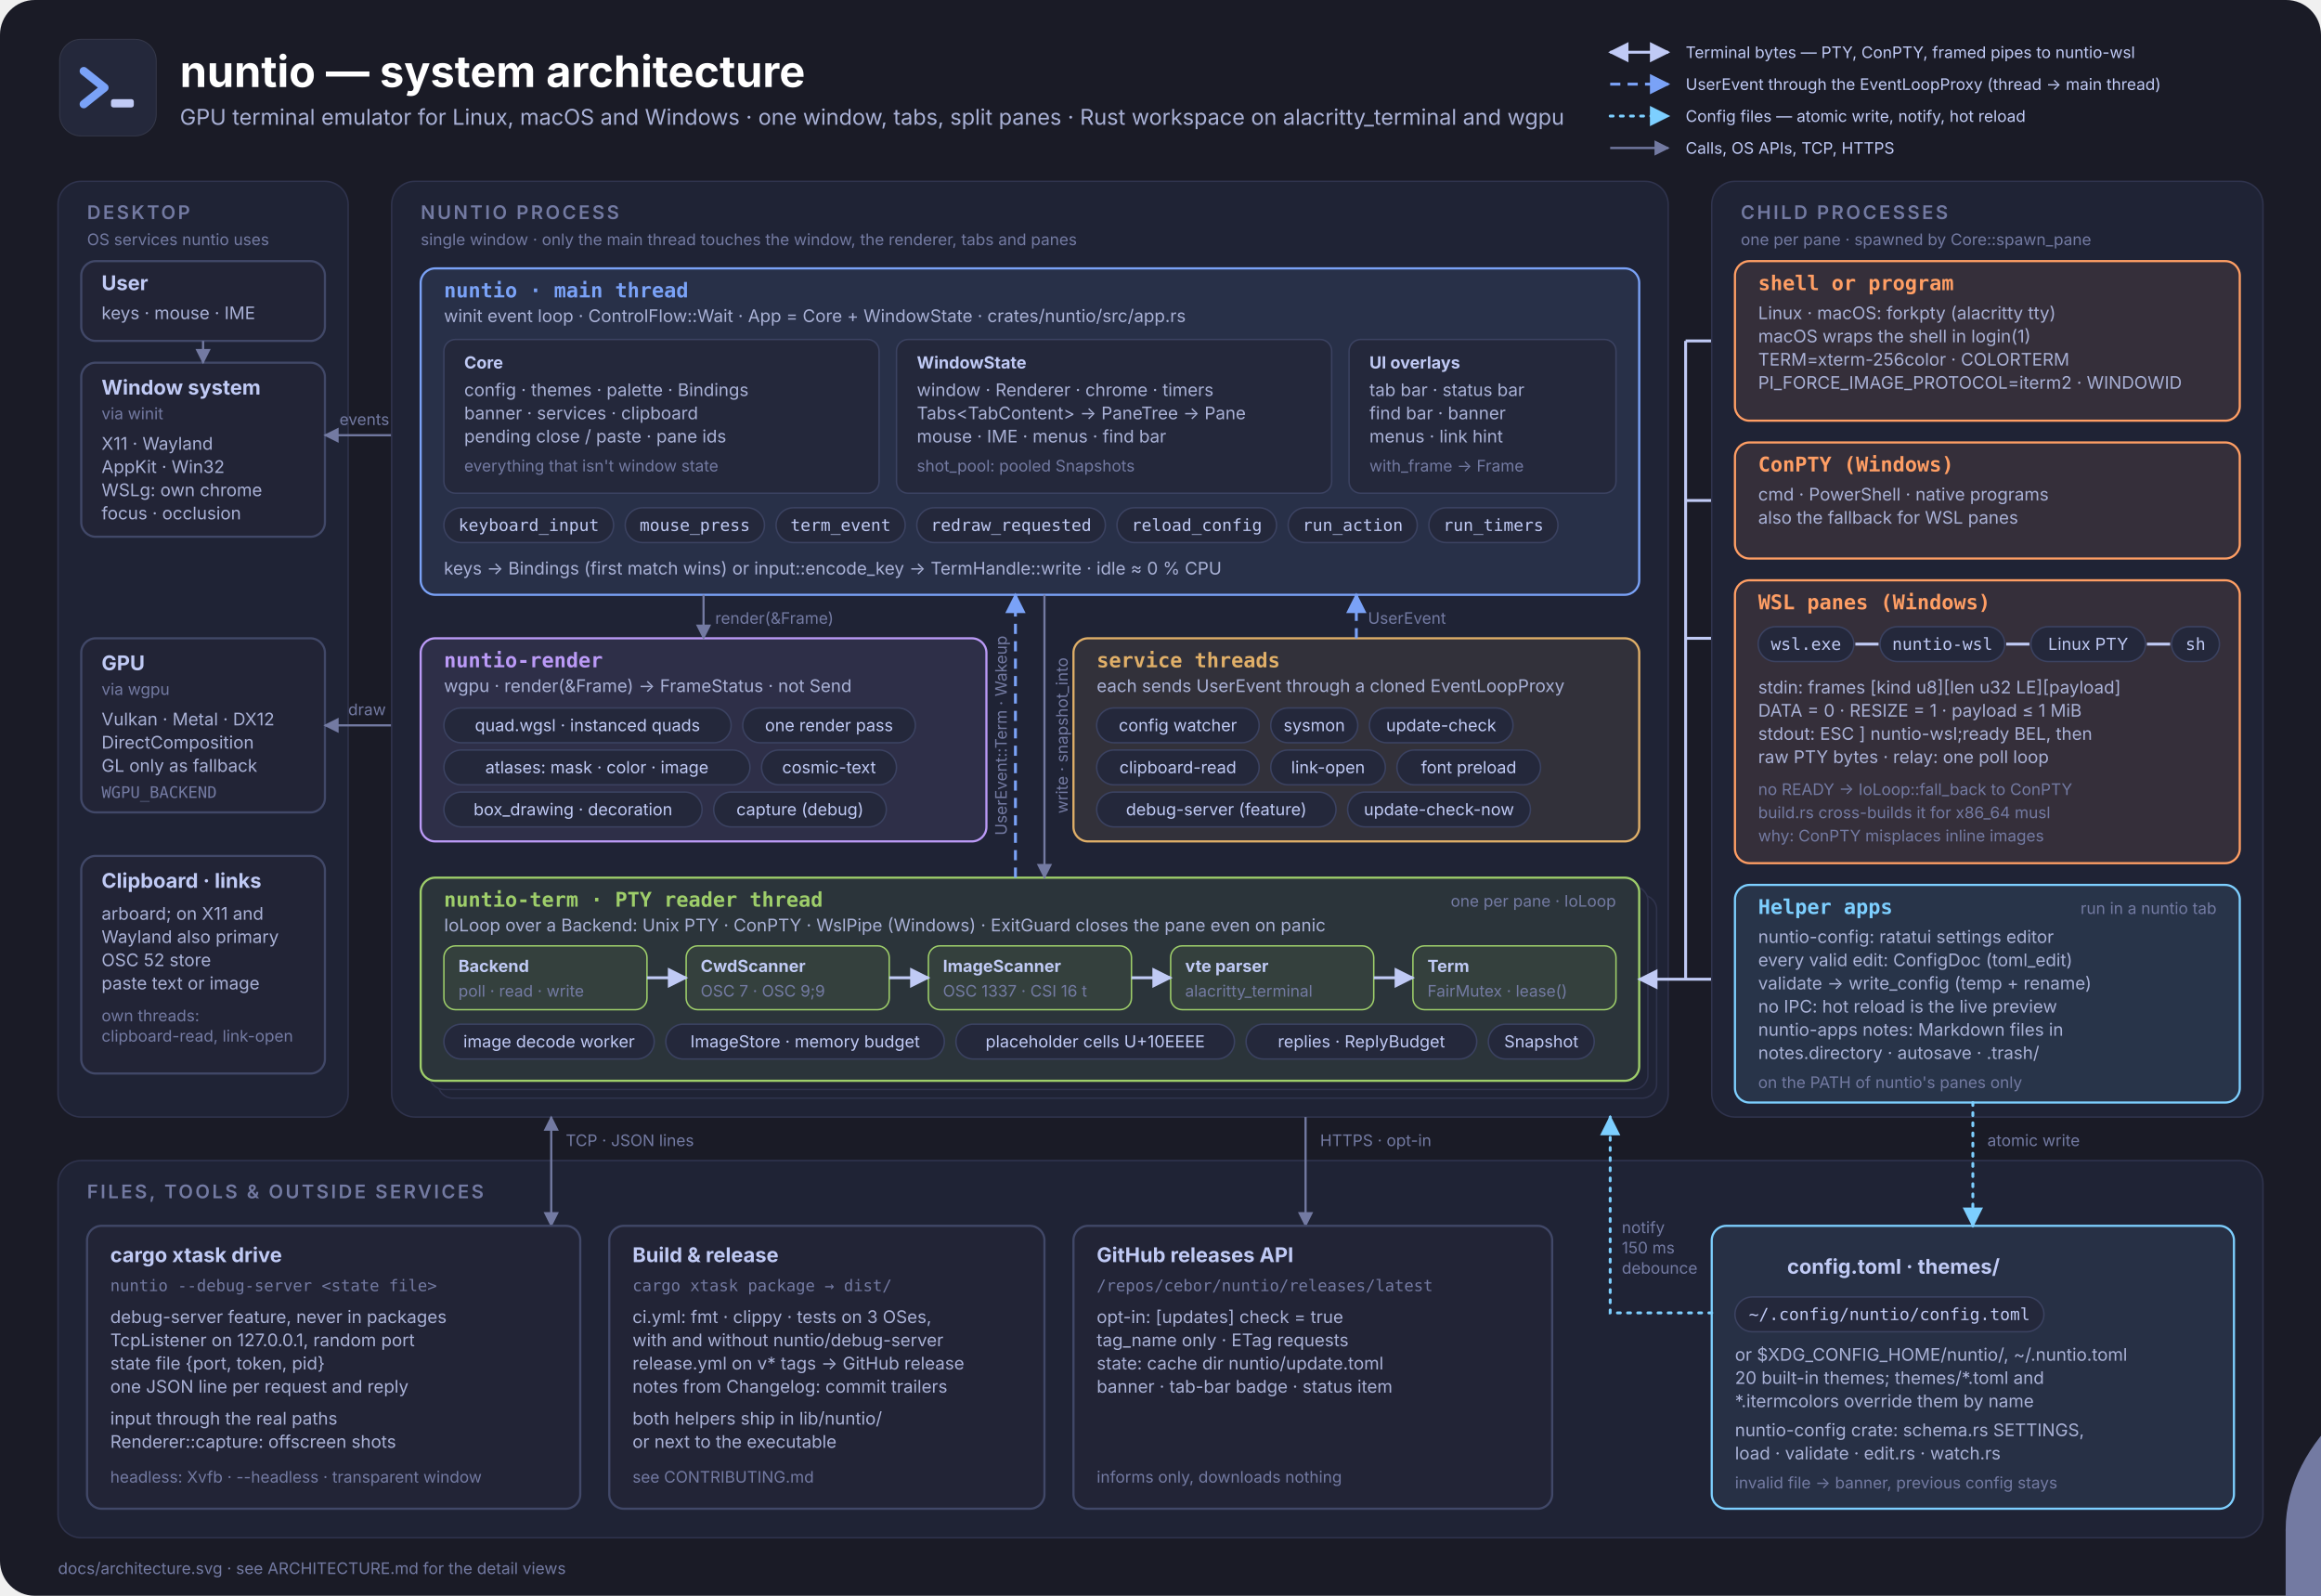
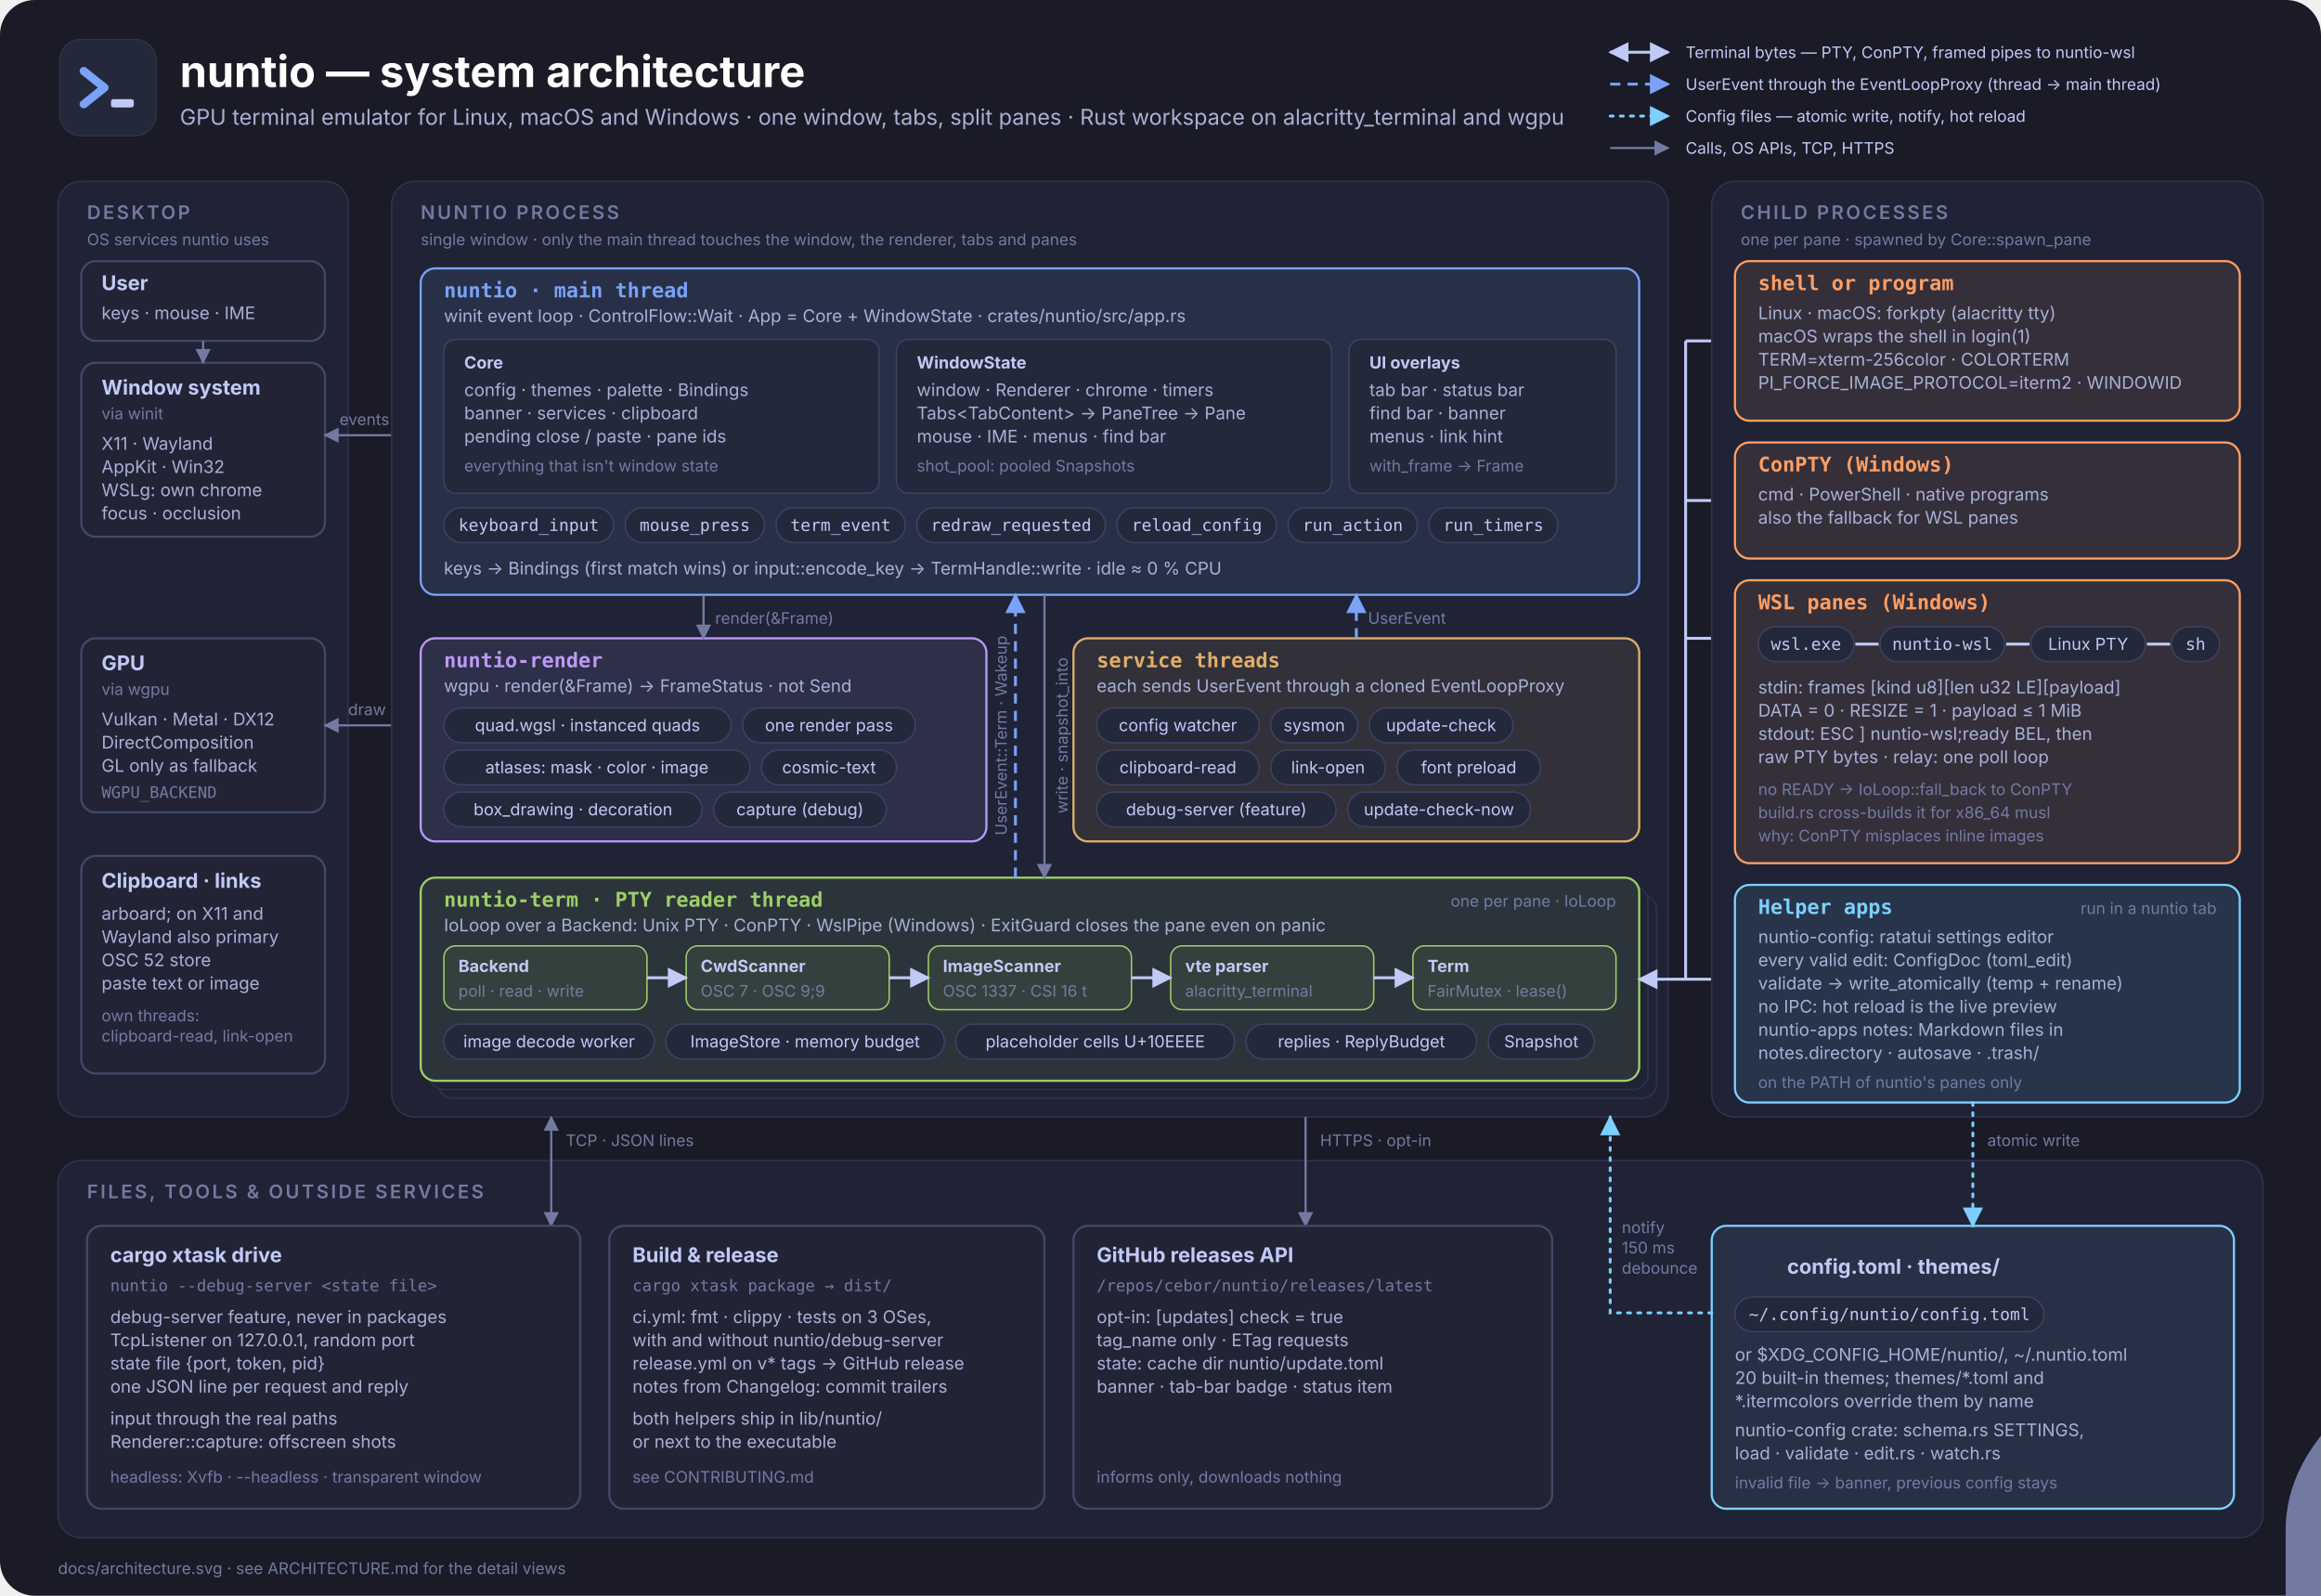
<svg xmlns="http://www.w3.org/2000/svg" width="1600" height="1100" viewBox="0 0 1600 1100" role="img" aria-labelledby="title desc">
  <defs>
    <style>
      text { font-family: Inter, 'Segoe UI', 'Helvetica Neue', Arial, 'DejaVu Sans', sans-serif; }
      .title { font-size: 30px; font-weight: 700; fill: #FFFFFF; }
      .sub { font-size: 15px; fill: #A9B1D6; }
      .region { font-size: 13px; font-weight: 600; letter-spacing: 1.6px; fill: #737AA2; }
      .crate { font-family: 'JetBrains Mono', 'SFMono-Regular', Consolas, 'DejaVu Sans Mono', monospace; font-size: 14px; font-weight: 700; }
      .mono { font-family: 'JetBrains Mono', 'SFMono-Regular', Consolas, 'DejaVu Sans Mono', monospace; }
      .desc { font-size: 12px; fill: #A9B1D6; }
      .chip { font-size: 11.5px; fill: #C0CAF5; }
      .legend { font-size: 11px; fill: #C0CAF5; }
      .small { font-size: 11px; fill: #737AA2; }
      .bold { font-weight: 700; }
      .head { font-size: 14px; font-weight: 700; fill: #C0CAF5; }
      .mid { text-anchor: middle; }
      .end { text-anchor: end; }
      .main { fill: #7AA2F7; }
      .render { fill: #BB9AF7; }
      .term { fill: #9ECE6A; }
      .svc { fill: #E0AF68; }
      .cfg { fill: #7DCFFF; }
      .child { fill: #FF9E64; }
    </style>
    <marker id="m-bytes" viewBox="0 0 10 10" refX="9" refY="5" markerWidth="7" markerHeight="7" orient="auto-start-reverse">
      <path d="M0 0 L10 5 L0 10 z" fill="#C0CAF5" />
    </marker>
    <marker id="m-event" viewBox="0 0 10 10" refX="9" refY="5" markerWidth="7" markerHeight="7" orient="auto-start-reverse">
      <path d="M0 0 L10 5 L0 10 z" fill="#7AA2F7" />
    </marker>
    <marker id="m-cfg" viewBox="0 0 10 10" refX="9" refY="5" markerWidth="7" markerHeight="7" orient="auto-start-reverse">
      <path d="M0 0 L10 5 L0 10 z" fill="#7DCFFF" />
    </marker>
    <marker id="m-call" viewBox="0 0 10 10" refX="9" refY="5" markerWidth="7" markerHeight="7" orient="auto-start-reverse">
      <path d="M0 0 L10 5 L0 10 z" fill="#737AA2" />
    </marker>
    <symbol id="cyl" viewBox="0 0 24 28" width="24" height="28">
      <path d="M2 5 V23 A10 4 0 0 0 22 23 V5" fill="#292E42" stroke="#737AA2" stroke-width="1.4" />
      <ellipse cx="12" cy="5" rx="10" ry="4" fill="#2F3549" stroke="#737AA2" stroke-width="1.4" />
      <path d="M2 14 A10 4 0 0 0 22 14" fill="none" stroke="#737AA2" stroke-width="1" />
    </symbol>
  </defs>
  <rect width="1600" height="1100" rx="24" fill="#1A1B26" />
  <g transform="translate(36 22) scale(0.075)">
    <rect x="64" y="64" width="896" height="896" rx="200" fill="#24283B" />
    <rect x="68" y="68" width="888" height="888" rx="196" fill="none" stroke="#FFFFFF" stroke-opacity="0.08" stroke-width="8" />
    <path d="M 290 360 L 480 512 L 290 664" fill="none" stroke="#7AA2F7" stroke-width="76" stroke-linecap="round" stroke-linejoin="round" />
    <rect x="540" y="618" width="210" height="76" rx="22" fill="#C0CAF5" />
  </g>
  <text x="124" y="60" class="title">nuntio — system architecture</text>
  <text x="124" y="86" class="sub">GPU terminal emulator for Linux, macOS and Windows · one window, tabs, split panes · Rust workspace on alacritty_terminal and wgpu</text>
  <line x1="1110" y1="36" x2="1150" y2="36" stroke="#C0CAF5" stroke-width="2" marker-start="url(#m-bytes)" marker-end="url(#m-bytes)" />
  <text x="1162" y="40" class="legend">Terminal bytes — PTY, ConPTY, framed pipes to nuntio-wsl</text>
  <line x1="1110" y1="58" x2="1150" y2="58" stroke="#7AA2F7" stroke-width="2" stroke-dasharray="7 5" marker-end="url(#m-event)" />
  <text x="1162" y="62" class="legend">UserEvent through the EventLoopProxy (thread → main thread)</text>
  <line x1="1110" y1="80" x2="1150" y2="80" stroke="#7DCFFF" stroke-width="2" stroke-dasharray="2 5" stroke-linecap="round" marker-end="url(#m-cfg)" />
  <text x="1162" y="84" class="legend">Config files — atomic write, notify, hot reload</text>
  <line x1="1110" y1="102" x2="1150" y2="102" stroke="#737AA2" stroke-width="1.5" marker-end="url(#m-call)" />
  <text x="1162" y="106" class="legend">Calls, OS APIs, TCP, HTTPS</text>
  <rect x="40" y="125" width="200" height="645" rx="16" fill="#1F2335" stroke="#2F334D" />
  <text x="60" y="151" class="region">DESKTOP</text>
  <text x="60" y="169" class="small">OS services nuntio uses</text>
  <rect x="56" y="180" width="168" height="55" rx="10" fill="#222436" stroke="#414868" stroke-width="1.5" />
  <text x="70" y="200" class="head">User</text>
  <text x="70" y="220" class="desc">keys · mouse · IME</text>
  <rect x="56" y="250" width="168" height="120" rx="10" fill="#222436" stroke="#414868" stroke-width="1.5" />
  <text x="70" y="272" class="head">Window system</text>
  <text x="70" y="289" class="small">via winit</text>
  <text x="70" y="310" class="desc">X11 · Wayland</text>
  <text x="70" y="326" class="desc">AppKit · Win32</text>
  <text x="70" y="342" class="desc">WSLg: own chrome</text>
  <text x="70" y="358" class="desc">focus · occlusion</text>
  <rect x="56" y="440" width="168" height="120" rx="10" fill="#222436" stroke="#414868" stroke-width="1.5" />
  <text x="70" y="462" class="head">GPU</text>
  <text x="70" y="479" class="small">via wgpu</text>
  <text x="70" y="500" class="desc">Vulkan · Metal · DX12</text>
  <text x="70" y="516" class="desc">DirectComposition</text>
  <text x="70" y="532" class="desc">GL only as fallback</text>
  <text x="70" y="550" class="small mono">WGPU_BACKEND</text>
  <rect x="56" y="590" width="168" height="150" rx="10" fill="#222436" stroke="#414868" stroke-width="1.5" />
  <text x="70" y="612" class="head">Clipboard · links</text>
  <text x="70" y="634" class="desc">arboard; on X11 and</text>
  <text x="70" y="650" class="desc">Wayland also primary</text>
  <text x="70" y="666" class="desc">OSC 52 store</text>
  <text x="70" y="682" class="desc">paste text or image</text>
  <text x="70" y="704" class="small">own threads:</text>
  <text x="70" y="718" class="small">clipboard-read, link-open</text>
  <line x1="140" y1="235" x2="140" y2="250" stroke="#737AA2" stroke-width="1.5" marker-end="url(#m-call)" />
  <line x1="224" y1="300" x2="290" y2="300" stroke="#737AA2" stroke-width="1.5" marker-start="url(#m-call)" marker-end="url(#m-call)" />
  <text x="234" y="293" class="small">events</text>
  <line x1="290" y1="500" x2="224" y2="500" stroke="#737AA2" stroke-width="1.5" marker-end="url(#m-call)" />
  <text x="240" y="493" class="small">draw</text>
  <rect x="270" y="125" width="880" height="645" rx="16" fill="#1F2335" stroke="#2F334D" />
  <text x="290" y="151" class="region">NUNTIO PROCESS</text>
  <text x="290" y="169" class="small">single window · only the main thread touches the window, the renderer, tabs and panes</text>
  <rect x="290" y="185" width="840" height="225" rx="10" fill="#7AA2F7" fill-opacity="0.10" stroke="#7AA2F7" stroke-width="1.5" />
  <text x="306" y="205" class="crate main">nuntio · main thread</text>
  <text x="306" y="222" class="desc">winit event loop · ControlFlow::Wait · App = Core + WindowState · crates/nuntio/src/app.rs</text>
  <rect x="306" y="234" width="300" height="106" rx="8" fill="#24283B" stroke="#3B4261" />
  <text x="320" y="254" class="chip bold">Core</text>
  <text x="320" y="273" class="desc">config · themes · palette · Bindings</text>
  <text x="320" y="289" class="desc">banner · services · clipboard</text>
  <text x="320" y="305" class="desc">pending close / paste · pane ids</text>
  <text x="320" y="325" class="small">everything that isn't window state</text>
  <rect x="618" y="234" width="300" height="106" rx="8" fill="#24283B" stroke="#3B4261" />
  <text x="632" y="254" class="chip bold">WindowState</text>
  <text x="632" y="273" class="desc">window · Renderer · chrome · timers</text>
  <text x="632" y="289" class="desc">Tabs&lt;TabContent&gt; → PaneTree → Pane</text>
  <text x="632" y="305" class="desc">mouse · IME · menus · find bar</text>
  <text x="632" y="325" class="small">shot_pool: pooled Snapshots</text>
  <rect x="930" y="234" width="184" height="106" rx="8" fill="#24283B" stroke="#3B4261" />
  <text x="944" y="254" class="chip bold">UI overlays</text>
  <text x="944" y="273" class="desc">tab bar · status bar</text>
  <text x="944" y="289" class="desc">find bar · banner</text>
  <text x="944" y="305" class="desc">menus · link hint</text>
  <text x="944" y="325" class="small">with_frame → Frame</text>
  <g>
    <rect x="306" y="350" width="117" height="24" rx="12" fill="#24283B" stroke="#3B4261" />
    <text x="364.5" y="366" class="chip mono mid">keyboard_input</text>
    <rect x="431" y="350" width="96" height="24" rx="12" fill="#24283B" stroke="#3B4261" />
    <text x="479" y="366" class="chip mono mid">mouse_press</text>
    <rect x="535" y="350" width="89" height="24" rx="12" fill="#24283B" stroke="#3B4261" />
    <text x="579.5" y="366" class="chip mono mid">term_event</text>
    <rect x="632" y="350" width="130" height="24" rx="12" fill="#24283B" stroke="#3B4261" />
    <text x="697" y="366" class="chip mono mid">redraw_requested</text>
    <rect x="770" y="350" width="110" height="24" rx="12" fill="#24283B" stroke="#3B4261" />
    <text x="825" y="366" class="chip mono mid">reload_config</text>
    <rect x="888" y="350" width="89" height="24" rx="12" fill="#24283B" stroke="#3B4261" />
    <text x="932.5" y="366" class="chip mono mid">run_action</text>
    <rect x="985" y="350" width="89" height="24" rx="12" fill="#24283B" stroke="#3B4261" />
    <text x="1029.5" y="366" class="chip mono mid">run_timers</text>
  </g>
  <text x="306" y="396" class="desc">keys → Bindings (first match wins) or input::encode_key → TermHandle::write · idle ≈ 0 % CPU</text>
  <rect x="290" y="440" width="390" height="140" rx="10" fill="#BB9AF7" fill-opacity="0.10" stroke="#BB9AF7" stroke-width="1.5" />
  <text x="306" y="460" class="crate render">nuntio-render</text>
  <text x="306" y="477" class="desc">wgpu · render(&amp;Frame) → FrameStatus · not Send</text>
  <g>
    <rect x="306" y="488" width="198" height="24" rx="12" fill="#24283B" stroke="#3B4261" />
    <text x="405" y="504" class="chip mid">quad.wgsl · instanced quads</text>
    <rect x="512" y="488" width="119" height="24" rx="12" fill="#24283B" stroke="#3B4261" />
    <text x="571.5" y="504" class="chip mid">one render pass</text>
    <rect x="306" y="517" width="211" height="24" rx="12" fill="#24283B" stroke="#3B4261" />
    <text x="411.5" y="533" class="chip mid">atlases: mask · color · image</text>
    <rect x="525" y="517" width="93" height="24" rx="12" fill="#24283B" stroke="#3B4261" />
    <text x="571.5" y="533" class="chip mid">cosmic-text</text>
    <rect x="306" y="546" width="178" height="24" rx="12" fill="#24283B" stroke="#3B4261" />
    <text x="395" y="562" class="chip mid">box_drawing · decoration</text>
    <rect x="492" y="546" width="119" height="24" rx="12" fill="#24283B" stroke="#3B4261" />
    <text x="551.5" y="562" class="chip mid">capture (debug)</text>
  </g>
  <rect x="740" y="440" width="390" height="140" rx="10" fill="#E0AF68" fill-opacity="0.10" stroke="#E0AF68" stroke-width="1.5" />
  <text x="756" y="460" class="crate svc">service threads</text>
  <text x="756" y="477" class="desc">each sends UserEvent through a cloned EventLoopProxy</text>
  <g>
    <rect x="756" y="488" width="112" height="24" rx="12" fill="#24283B" stroke="#3B4261" />
    <text x="812" y="504" class="chip mid">config watcher</text>
    <rect x="876" y="488" width="60" height="24" rx="12" fill="#24283B" stroke="#3B4261" />
    <text x="906" y="504" class="chip mid">sysmon</text>
    <rect x="944" y="488" width="99" height="24" rx="12" fill="#24283B" stroke="#3B4261" />
    <text x="993.5" y="504" class="chip mid">update-check</text>
    <rect x="756" y="517" width="112" height="24" rx="12" fill="#24283B" stroke="#3B4261" />
    <text x="812" y="533" class="chip mid">clipboard-read</text>
    <rect x="876" y="517" width="79" height="24" rx="12" fill="#24283B" stroke="#3B4261" />
    <text x="915.5" y="533" class="chip mid">link-open</text>
    <rect x="963" y="517" width="99" height="24" rx="12" fill="#24283B" stroke="#3B4261" />
    <text x="1012.5" y="533" class="chip mid">font preload</text>
    <rect x="756" y="546" width="165" height="24" rx="12" fill="#24283B" stroke="#3B4261" />
    <text x="838.5" y="562" class="chip mid">debug-server (feature)</text>
    <rect x="929" y="546" width="126" height="24" rx="12" fill="#24283B" stroke="#3B4261" />
    <text x="992" y="562" class="chip mid">update-check-now</text>
  </g>
  <rect x="302" y="617" width="840" height="140" rx="10" fill="#1F2335" stroke="#2F334D" />
  <rect x="296" y="611" width="840" height="140" rx="10" fill="#1F2335" stroke="#2F334D" />
  <rect x="290" y="605" width="840" height="140" rx="10" fill="#1F2335" />
  <rect x="290" y="605" width="840" height="140" rx="10" fill="#9ECE6A" fill-opacity="0.10" stroke="#9ECE6A" stroke-width="1.5" />
  <text x="306" y="625" class="crate term">nuntio-term · PTY reader thread</text>
  <text x="1114" y="625" class="small end">one per pane · IoLoop</text>
  <text x="306" y="642" class="desc">IoLoop over a Backend: Unix PTY · ConPTY · WslPipe (Windows) · ExitGuard closes the pane even on panic</text>
  <g>
    <rect x="306" y="652" width="140" height="44" rx="8" fill="#9ECE6A" fill-opacity="0.08" stroke="#9ECE6A" />
    <text x="316" y="670" class="chip bold">Backend</text>
    <text x="316" y="687" class="small">poll · read · write</text>
    <rect x="473" y="652" width="140" height="44" rx="8" fill="#9ECE6A" fill-opacity="0.08" stroke="#9ECE6A" />
    <text x="483" y="670" class="chip bold">CwdScanner</text>
    <text x="483" y="687" class="small">OSC 7 · OSC 9;9</text>
    <rect x="640" y="652" width="140" height="44" rx="8" fill="#9ECE6A" fill-opacity="0.08" stroke="#9ECE6A" />
    <text x="650" y="670" class="chip bold">ImageScanner</text>
    <text x="650" y="687" class="small">OSC 1337 · CSI 16 t</text>
    <rect x="807" y="652" width="140" height="44" rx="8" fill="#9ECE6A" fill-opacity="0.08" stroke="#9ECE6A" />
    <text x="817" y="670" class="chip bold">vte parser</text>
    <text x="817" y="687" class="small">alacritty_terminal</text>
    <rect x="974" y="652" width="140" height="44" rx="8" fill="#9ECE6A" fill-opacity="0.08" stroke="#9ECE6A" />
    <text x="984" y="670" class="chip bold">Term</text>
    <text x="984" y="687" class="small">FairMutex · lease()</text>
  </g>
  <line x1="446" y1="674" x2="473" y2="674" stroke="#C0CAF5" stroke-width="2" marker-end="url(#m-bytes)" />
  <line x1="613" y1="674" x2="640" y2="674" stroke="#C0CAF5" stroke-width="2" marker-end="url(#m-bytes)" />
  <line x1="780" y1="674" x2="807" y2="674" stroke="#C0CAF5" stroke-width="2" marker-end="url(#m-bytes)" />
  <line x1="947" y1="674" x2="974" y2="674" stroke="#C0CAF5" stroke-width="2" marker-end="url(#m-bytes)" />
  <g>
    <rect x="306" y="706" width="145" height="24" rx="12" fill="#24283B" stroke="#3B4261" />
    <text x="378.5" y="722" class="chip mid">image decode worker</text>
    <rect x="459" y="706" width="192" height="24" rx="12" fill="#24283B" stroke="#3B4261" />
    <text x="555" y="722" class="chip mid">ImageStore · memory budget</text>
    <rect x="659" y="706" width="192" height="24" rx="12" fill="#24283B" stroke="#3B4261" />
    <text x="755" y="722" class="chip mid">placeholder cells U+10EEEE</text>
    <rect x="859" y="706" width="159" height="24" rx="12" fill="#24283B" stroke="#3B4261" />
    <text x="938.5" y="722" class="chip mid">replies · ReplyBudget</text>
    <rect x="1026" y="706" width="73" height="24" rx="12" fill="#24283B" stroke="#3B4261" />
    <text x="1062.5" y="722" class="chip mid">Snapshot</text>
  </g>
  <line x1="485" y1="410" x2="485" y2="440" stroke="#737AA2" stroke-width="1.5" marker-end="url(#m-call)" />
  <text x="493" y="430" class="small">render(&amp;Frame)</text>
  <line x1="935" y1="440" x2="935" y2="410" stroke="#7AA2F7" stroke-width="2" stroke-dasharray="7 5" marker-end="url(#m-event)" />
  <text x="943" y="430" class="small">UserEvent</text>
  <line x1="700" y1="605" x2="700" y2="410" stroke="#7AA2F7" stroke-width="2" stroke-dasharray="7 5" marker-end="url(#m-event)" />
  <text transform="translate(694 507) rotate(-90)" class="small mid">UserEvent::Term · Wakeup</text>
  <line x1="720" y1="410" x2="720" y2="605" stroke="#737AA2" stroke-width="1.5" marker-end="url(#m-call)" />
  <text transform="translate(736 507) rotate(-90)" class="small mid">write · snapshot_into</text>
  <path d="M1162 235 V675" fill="none" stroke="#C0CAF5" stroke-width="2" />
  <line x1="1130" y1="675" x2="1196" y2="675" stroke="#C0CAF5" stroke-width="2" marker-start="url(#m-bytes)" marker-end="url(#m-bytes)" />
  <line x1="1162" y1="235" x2="1196" y2="235" stroke="#C0CAF5" stroke-width="2" marker-end="url(#m-bytes)" />
  <line x1="1162" y1="345" x2="1196" y2="345" stroke="#C0CAF5" stroke-width="2" marker-end="url(#m-bytes)" />
  <line x1="1162" y1="440" x2="1196" y2="440" stroke="#C0CAF5" stroke-width="2" marker-end="url(#m-bytes)" />
  <rect x="1180" y="125" width="380" height="645" rx="16" fill="#1F2335" stroke="#2F334D" />
  <text x="1200" y="151" class="region">CHILD PROCESSES</text>
  <text x="1200" y="169" class="small">one per pane · spawned by Core::spawn_pane</text>
  <rect x="1196" y="180" width="348" height="110" rx="10" fill="#FF9E64" fill-opacity="0.10" stroke="#FF9E64" stroke-width="1.5" />
  <text x="1212" y="200" class="crate child">shell or program</text>
  <text x="1212" y="220" class="desc">Linux · macOS: forkpty (alacritty tty)</text>
  <text x="1212" y="236" class="desc">macOS wraps the shell in login(1)</text>
  <text x="1212" y="252" class="desc">TERM=xterm-256color · COLORTERM</text>
  <text x="1212" y="268" class="desc">PI_FORCE_IMAGE_PROTOCOL=iterm2 · WINDOWID</text>
  <rect x="1196" y="305" width="348" height="80" rx="10" fill="#FF9E64" fill-opacity="0.10" stroke="#FF9E64" stroke-width="1.5" />
  <text x="1212" y="325" class="crate child">ConPTY (Windows)</text>
  <text x="1212" y="345" class="desc">cmd · PowerShell · native programs</text>
  <text x="1212" y="361" class="desc">also the fallback for WSL panes</text>
  <rect x="1196" y="400" width="348" height="195" rx="10" fill="#FF9E64" fill-opacity="0.10" stroke="#FF9E64" stroke-width="1.5" />
  <text x="1212" y="420" class="crate child">WSL panes (Windows)</text>
  <g>
    <rect x="1212" y="432" width="66" height="24" rx="12" fill="#24283B" stroke="#3B4261" />
    <text x="1245" y="448" class="chip mono mid">wsl.exe</text>
    <rect x="1296" y="432" width="86" height="24" rx="12" fill="#24283B" stroke="#3B4261" />
    <text x="1339" y="448" class="chip mono mid">nuntio-wsl</text>
    <rect x="1400" y="432" width="79" height="24" rx="12" fill="#24283B" stroke="#3B4261" />
    <text x="1439.5" y="448" class="chip mid">Linux PTY</text>
    <rect x="1497" y="432" width="33" height="24" rx="12" fill="#24283B" stroke="#3B4261" />
    <text x="1513.5" y="448" class="chip mono mid">sh</text>
  </g>
  <line x1="1279" y1="444" x2="1295" y2="444" stroke="#C0CAF5" stroke-width="2" />
  <line x1="1383" y1="444" x2="1399" y2="444" stroke="#C0CAF5" stroke-width="2" />
  <line x1="1480" y1="444" x2="1496" y2="444" stroke="#C0CAF5" stroke-width="2" />
  <text x="1212" y="478" class="desc">stdin: frames [kind u8][len u32 LE][payload]</text>
  <text x="1212" y="494" class="desc">DATA = 0 · RESIZE = 1 · payload ≤ 1 MiB</text>
  <text x="1212" y="510" class="desc">stdout: ESC ] nuntio-wsl;ready BEL, then</text>
  <text x="1212" y="526" class="desc">raw PTY bytes · relay: one poll loop</text>
  <text x="1212" y="548" class="small">no READY → IoLoop::fall_back to ConPTY</text>
  <text x="1212" y="564" class="small">build.rs cross-builds it for x86_64 musl</text>
  <text x="1212" y="580" class="small">why: ConPTY misplaces inline images</text>
  <rect x="1196" y="610" width="348" height="150" rx="10" fill="#7DCFFF" fill-opacity="0.10" stroke="#7DCFFF" stroke-width="1.5" />
  <text x="1212" y="630" class="crate cfg">Helper apps</text>
  <text x="1528" y="630" class="small end">run in a nuntio tab</text>
  <text x="1212" y="650" class="desc">nuntio-config: ratatui settings editor</text>
  <text x="1212" y="666" class="desc">every valid edit: ConfigDoc (toml_edit)</text>
-   <text x="1212" y="682" class="desc">validate → write_config (temp + rename)</text>
+   <text x="1212" y="682" class="desc">validate → write_atomically (temp + rename)</text>
  <text x="1212" y="698" class="desc">no IPC: hot reload is the live preview</text>
  <text x="1212" y="714" class="desc">nuntio-apps notes: Markdown files in</text>
  <text x="1212" y="730" class="desc">notes.directory · autosave · .trash/</text>
  <text x="1212" y="750" class="small">on the PATH of nuntio's panes only</text>
  <rect x="40" y="800" width="1520" height="260" rx="16" fill="#1F2335" stroke="#2F334D" />
  <line x1="380" y1="770" x2="380" y2="845" stroke="#737AA2" stroke-width="1.5" marker-start="url(#m-call)" marker-end="url(#m-call)" />
  <text x="390" y="790" class="small">TCP · JSON lines</text>
  <line x1="900" y1="770" x2="900" y2="845" stroke="#737AA2" stroke-width="1.5" marker-end="url(#m-call)" />
  <text x="910" y="790" class="small">HTTPS · opt-in</text>
  <path d="M1180 905 H1110 V770" fill="none" stroke="#7DCFFF" stroke-width="2" stroke-dasharray="2 5" stroke-linecap="round" marker-end="url(#m-cfg)" />
  <text x="1118" y="850" class="small">notify</text>
  <text x="1118" y="864" class="small">150 ms</text>
  <text x="1118" y="878" class="small">debounce</text>
  <line x1="1360" y1="760" x2="1360" y2="845" stroke="#7DCFFF" stroke-width="2" stroke-dasharray="2 5" stroke-linecap="round" marker-end="url(#m-cfg)" />
  <text x="1370" y="790" class="small">atomic write</text>
  <rect x="54" y="812" width="316" height="20" fill="#1F2335" />
  <text x="60" y="826" class="region">FILES, TOOLS &amp; OUTSIDE SERVICES</text>
  <rect x="60" y="845" width="340" height="195" rx="10" fill="#222436" stroke="#414868" stroke-width="1.5" />
  <text x="76" y="870" class="head">cargo xtask drive</text>
  <text x="76" y="890" class="small mono">nuntio --debug-server &lt;state file&gt;</text>
  <text x="76" y="912" class="desc">debug-server feature, never in packages</text>
  <text x="76" y="928" class="desc">TcpListener on 127.0.0.1, random port</text>
  <text x="76" y="944" class="desc">state file {port, token, pid}</text>
  <text x="76" y="960" class="desc">one JSON line per request and reply</text>
  <text x="76" y="982" class="desc">input through the real paths</text>
  <text x="76" y="998" class="desc">Renderer::capture: offscreen shots</text>
  <text x="76" y="1022" class="small">headless: Xvfb · --headless · transparent window</text>
  <rect x="420" y="845" width="300" height="195" rx="10" fill="#222436" stroke="#414868" stroke-width="1.5" />
  <text x="436" y="870" class="head">Build &amp; release</text>
  <text x="436" y="890" class="small mono">cargo xtask package → dist/</text>
  <text x="436" y="912" class="desc">ci.yml: fmt · clippy · tests on 3 OSes,</text>
  <text x="436" y="928" class="desc">with and without nuntio/debug-server</text>
  <text x="436" y="944" class="desc">release.yml on v* tags → GitHub release</text>
  <text x="436" y="960" class="desc">notes from Changelog: commit trailers</text>
  <text x="436" y="982" class="desc">both helpers ship in lib/nuntio/</text>
  <text x="436" y="998" class="desc">or next to the executable</text>
  <text x="436" y="1022" class="small">see CONTRIBUTING.md</text>
  <rect x="740" y="845" width="330" height="195" rx="10" fill="#222436" stroke="#414868" stroke-width="1.5" />
  <text x="756" y="870" class="head">GitHub releases API</text>
  <text x="756" y="890" class="small mono">/repos/cebor/nuntio/releases/latest</text>
  <text x="756" y="912" class="desc">opt-in: [updates] check = true</text>
  <text x="756" y="928" class="desc">tag_name only · ETag requests</text>
  <text x="756" y="944" class="desc">state: cache dir nuntio/update.toml</text>
  <text x="756" y="960" class="desc">banner · tab-bar badge · status item</text>
  <text x="756" y="1022" class="small">informs only, downloads nothing</text>
  <rect x="1180" y="845" width="360" height="195" rx="10" fill="#7DCFFF" fill-opacity="0.08" stroke="#7DCFFF" stroke-width="1.5" />
  <use href="#cyl" x="1196" y="858" />
  <text x="1232" y="878" class="head">config.toml · themes/</text>
  <rect x="1196" y="894" width="213" height="24" rx="12" fill="#24283B" stroke="#3B4261" />
  <text x="1302.5" y="910" class="chip mono mid">~/.config/nuntio/config.toml</text>
  <text x="1196" y="938" class="desc">or $XDG_CONFIG_HOME/nuntio/, ~/.nuntio.toml</text>
  <text x="1196" y="954" class="desc">20 built-in themes; themes/*.toml and</text>
  <text x="1196" y="970" class="desc">*.itermcolors override them by name</text>
  <text x="1196" y="990" class="desc">nuntio-config crate: schema.rs SETTINGS,</text>
  <text x="1196" y="1006" class="desc">load · validate · edit.rs · watch.rs</text>
  <text x="1196" y="1026" class="small">invalid file → banner, previous config stays</text>
  <text x="40" y="1085" class="small">docs/architecture.svg · see ARCHITECTURE.md for the detail views</text>
</svg>
